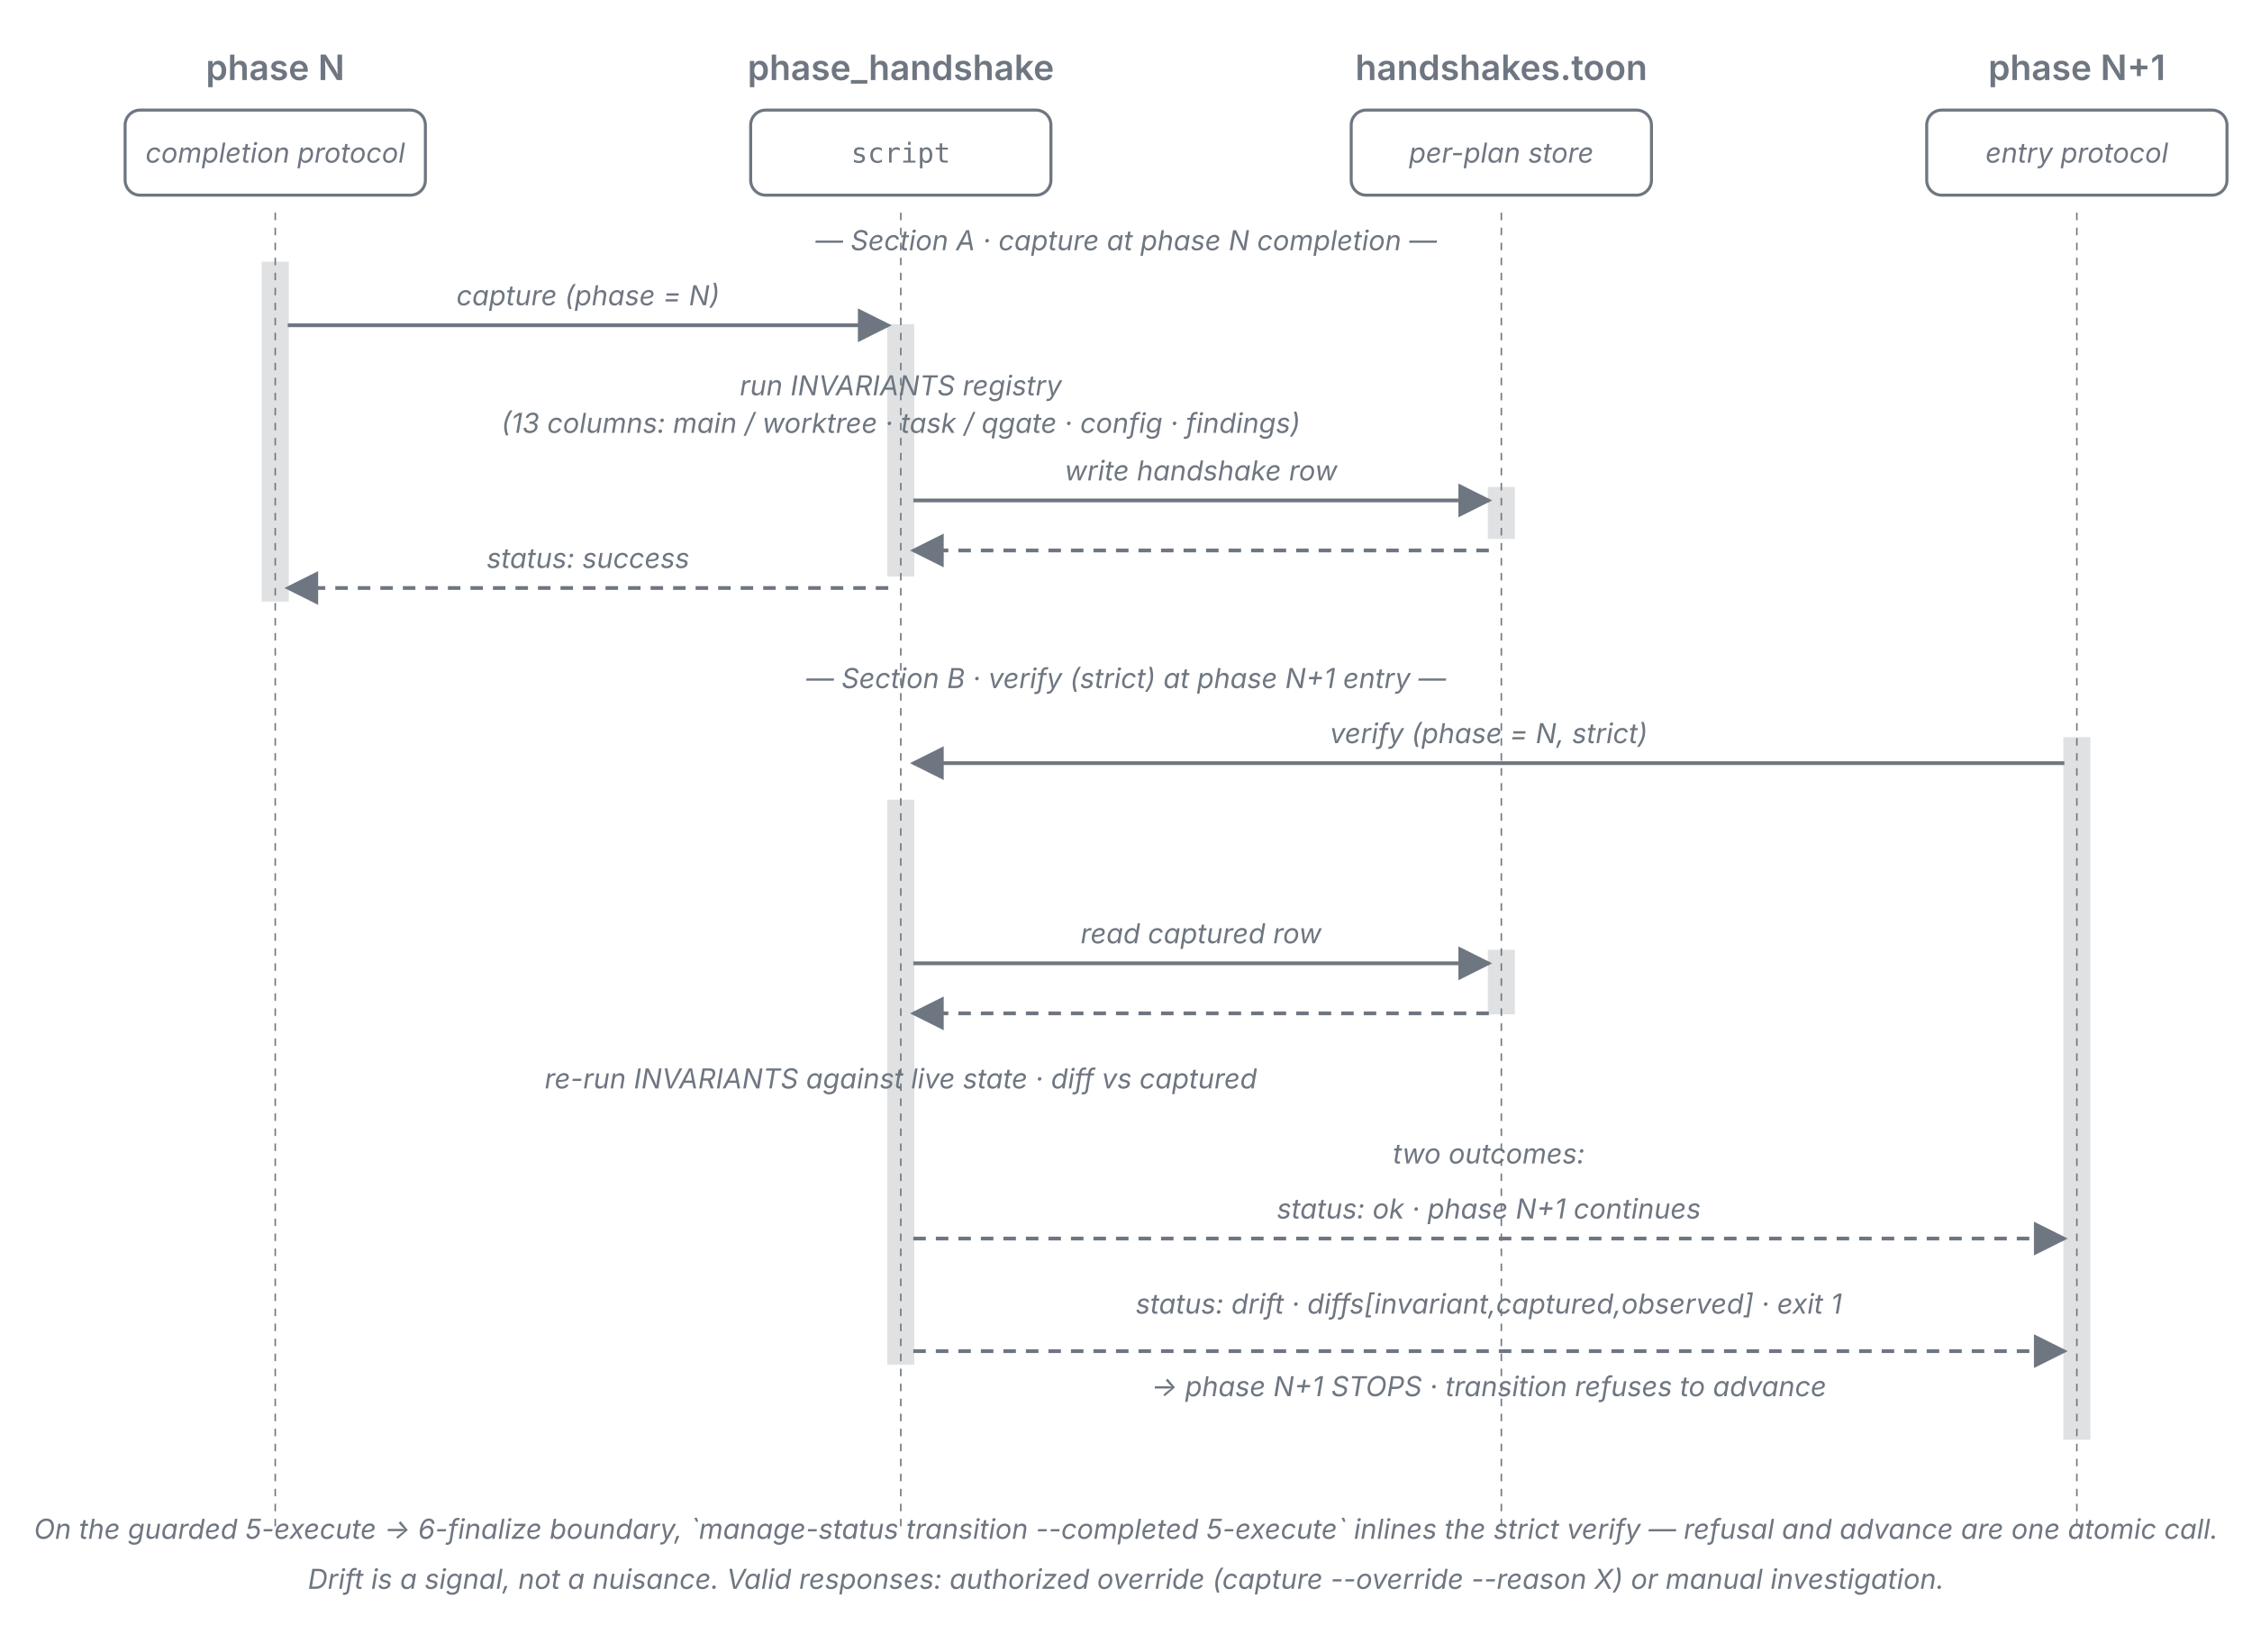
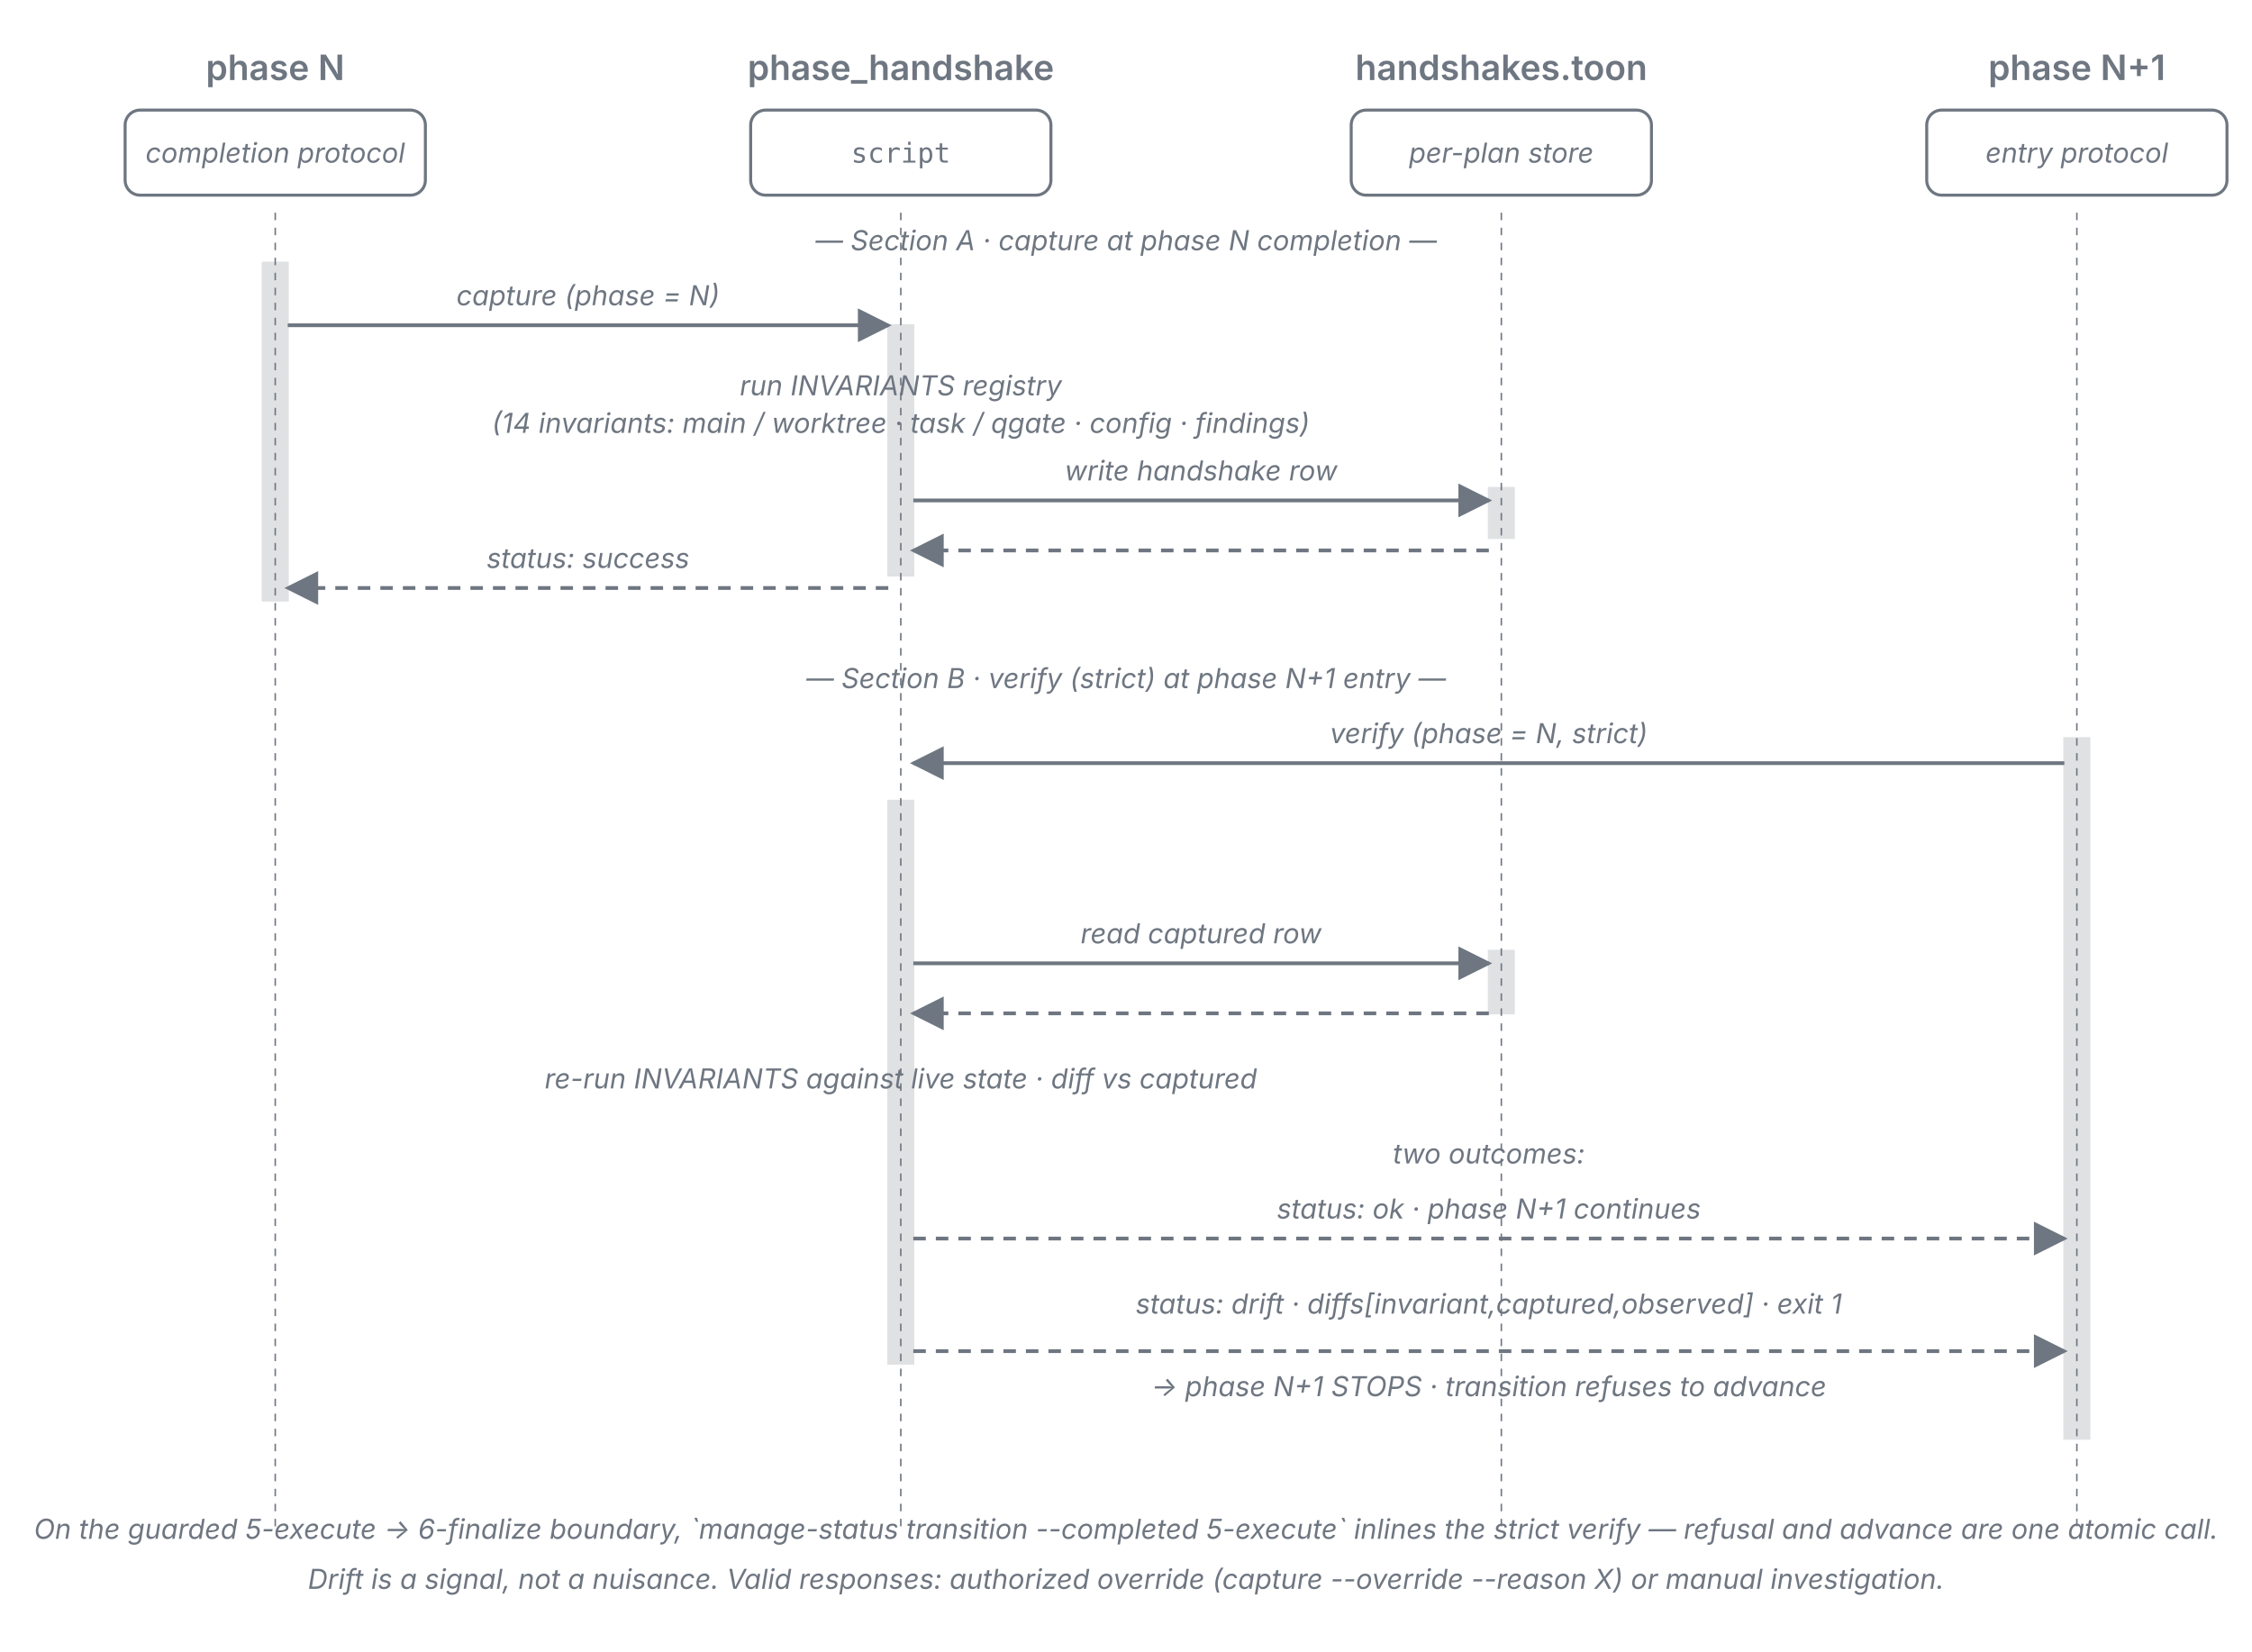
<svg xmlns="http://www.w3.org/2000/svg" viewBox="0 0 900 660" role="img" aria-labelledby="title desc" font-family="ui-sans-serif, -apple-system, system-ui, 'Segoe UI', sans-serif">
  <defs>
    <marker id="arrow" viewBox="0 0 10 10" refX="9" refY="5" markerWidth="9" markerHeight="9" orient="auto">
      <path d="M0,0 L10,5 L0,10 z" class="arrow-fill" />
    </marker>
    <style>
      .col-header   { font-size: 14px; font-weight: 600; fill: #6e7681; text-anchor: middle; }
      .col-sub      { font-size: 11px; fill: #6e7681; text-anchor: middle; font-style: italic; }
      .arrow-lbl    { font-size: 11px; fill: #6e7681; text-anchor: middle; font-style: italic; }
      .mono         { font-family: ui-monospace, 'SF Mono', Menlo, Consolas, monospace; font-size: 11px; fill: #6e7681; text-anchor: middle; }
      .stroke       { stroke: #6e7681; stroke-width: 1.2; fill: none; }
      .arrow        { stroke: #6e7681; stroke-width: 1.5; fill: none; }
      .arrow-return { stroke: #6e7681; stroke-width: 1.5; fill: none; stroke-dasharray: 5 4; }
      .arrow-fill   { fill: #6e7681; }
      .sep          { stroke: #6e7681; stroke-width: 0.6; stroke-dasharray: 3 3; }
      .activation   { stroke: #6e7681; stroke-width: 0.8; fill: #6e7681; opacity: 0.22; }
    </style>
  </defs>
  <text x="110" y="32" class="col-header">phase N</text>
  <rect class="stroke" x="50" y="44" width="120" height="34" rx="6" />
  <text x="110" y="65" class="col-sub">completion protocol</text>
  <text x="360" y="32" class="col-header">phase_handshake</text>
  <rect class="stroke" x="300" y="44" width="120" height="34" rx="6" />
  <text x="360" y="65" class="mono">script</text>
  <text x="600" y="32" class="col-header">handshakes.toon</text>
  <rect class="stroke" x="540" y="44" width="120" height="34" rx="6" />
  <text x="600" y="65" class="col-sub">per-plan store</text>
  <text x="830" y="32" class="col-header">phase N+1</text>
  <rect class="stroke" x="770" y="44" width="120" height="34" rx="6" />
  <text x="830" y="65" class="col-sub">entry protocol</text>
  <line class="sep" x1="110" y1="85" x2="110" y2="610" />
  <line class="sep" x1="360" y1="85" x2="360" y2="610" />
  <line class="sep" x1="600" y1="85" x2="600" y2="610" />
  <line class="sep" x1="830" y1="85" x2="830" y2="610" />
  <rect class="activation" x="105" y="105" width="10" height="135" />
  <rect class="activation" x="355" y="130" width="10" height="100" />
  <rect class="activation" x="595" y="195" width="10" height="20" />
  <rect class="activation" x="825" y="295" width="10" height="280" />
  <rect class="activation" x="355" y="320" width="10" height="225" />
  <rect class="activation" x="595" y="380" width="10" height="25" />
  <text x="450" y="100" class="col-sub">— Section A · capture at phase N completion —</text>
  <line class="arrow" x1="115" y1="130" x2="355" y2="130" marker-end="url(#arrow)" />
  <text x="235" y="122" class="arrow-lbl">capture (phase = N)</text>
  <text x="360" y="158" class="arrow-lbl">run INVARIANTS registry</text>
-   <text x="360" y="173" class="arrow-lbl">(13 columns: main / worktree · task / qgate · config · findings)</text>
+   <text x="360" y="173" class="arrow-lbl">(14 invariants: main / worktree · task / qgate · config · findings)</text>
  <line class="arrow" x1="365" y1="200" x2="595" y2="200" marker-end="url(#arrow)" />
  <text x="480" y="192" class="arrow-lbl">write handshake row</text>
  <line class="arrow-return" x1="595" y1="220" x2="365" y2="220" marker-end="url(#arrow)" />
  <line class="arrow-return" x1="355" y1="235" x2="115" y2="235" marker-end="url(#arrow)" />
  <text x="235" y="227" class="arrow-lbl">status: success</text>
  <text x="450" y="275" class="col-sub">— Section B · verify (strict) at phase N+1 entry —</text>
  <line class="arrow" x1="825" y1="305" x2="365" y2="305" marker-end="url(#arrow)" />
  <text x="595" y="297" class="arrow-lbl">verify (phase = N, strict)</text>
  <line class="arrow" x1="365" y1="385" x2="595" y2="385" marker-end="url(#arrow)" />
  <text x="480" y="377" class="arrow-lbl">read captured row</text>
  <line class="arrow-return" x1="595" y1="405" x2="365" y2="405" marker-end="url(#arrow)" />
  <text x="360" y="435" class="arrow-lbl">re-run INVARIANTS against live state · diff vs captured</text>
  <text x="595" y="465" class="col-sub">two outcomes:</text>
  <line class="arrow-return" x1="365" y1="495" x2="825" y2="495" marker-end="url(#arrow)" />
  <text x="595" y="487" class="arrow-lbl">status: ok · phase N+1 continues</text>
  <line class="arrow-return" x1="365" y1="540" x2="825" y2="540" marker-end="url(#arrow)" />
  <text x="595" y="525" class="arrow-lbl">status: drift · diffs[invariant,captured,observed] · exit 1</text>
  <text x="595" y="558" class="arrow-lbl">→ phase N+1 STOPS · transition refuses to advance</text>
  <text x="450" y="615" class="col-sub">On the guarded 5-execute → 6-finalize boundary, `manage-status transition --completed 5-execute` inlines the strict verify — refusal and advance are one atomic call.</text>
  <text x="450" y="635" class="col-sub">Drift is a signal, not a nuisance. Valid responses: authorized override (capture --override --reason X) or manual investigation.</text>
</svg>
